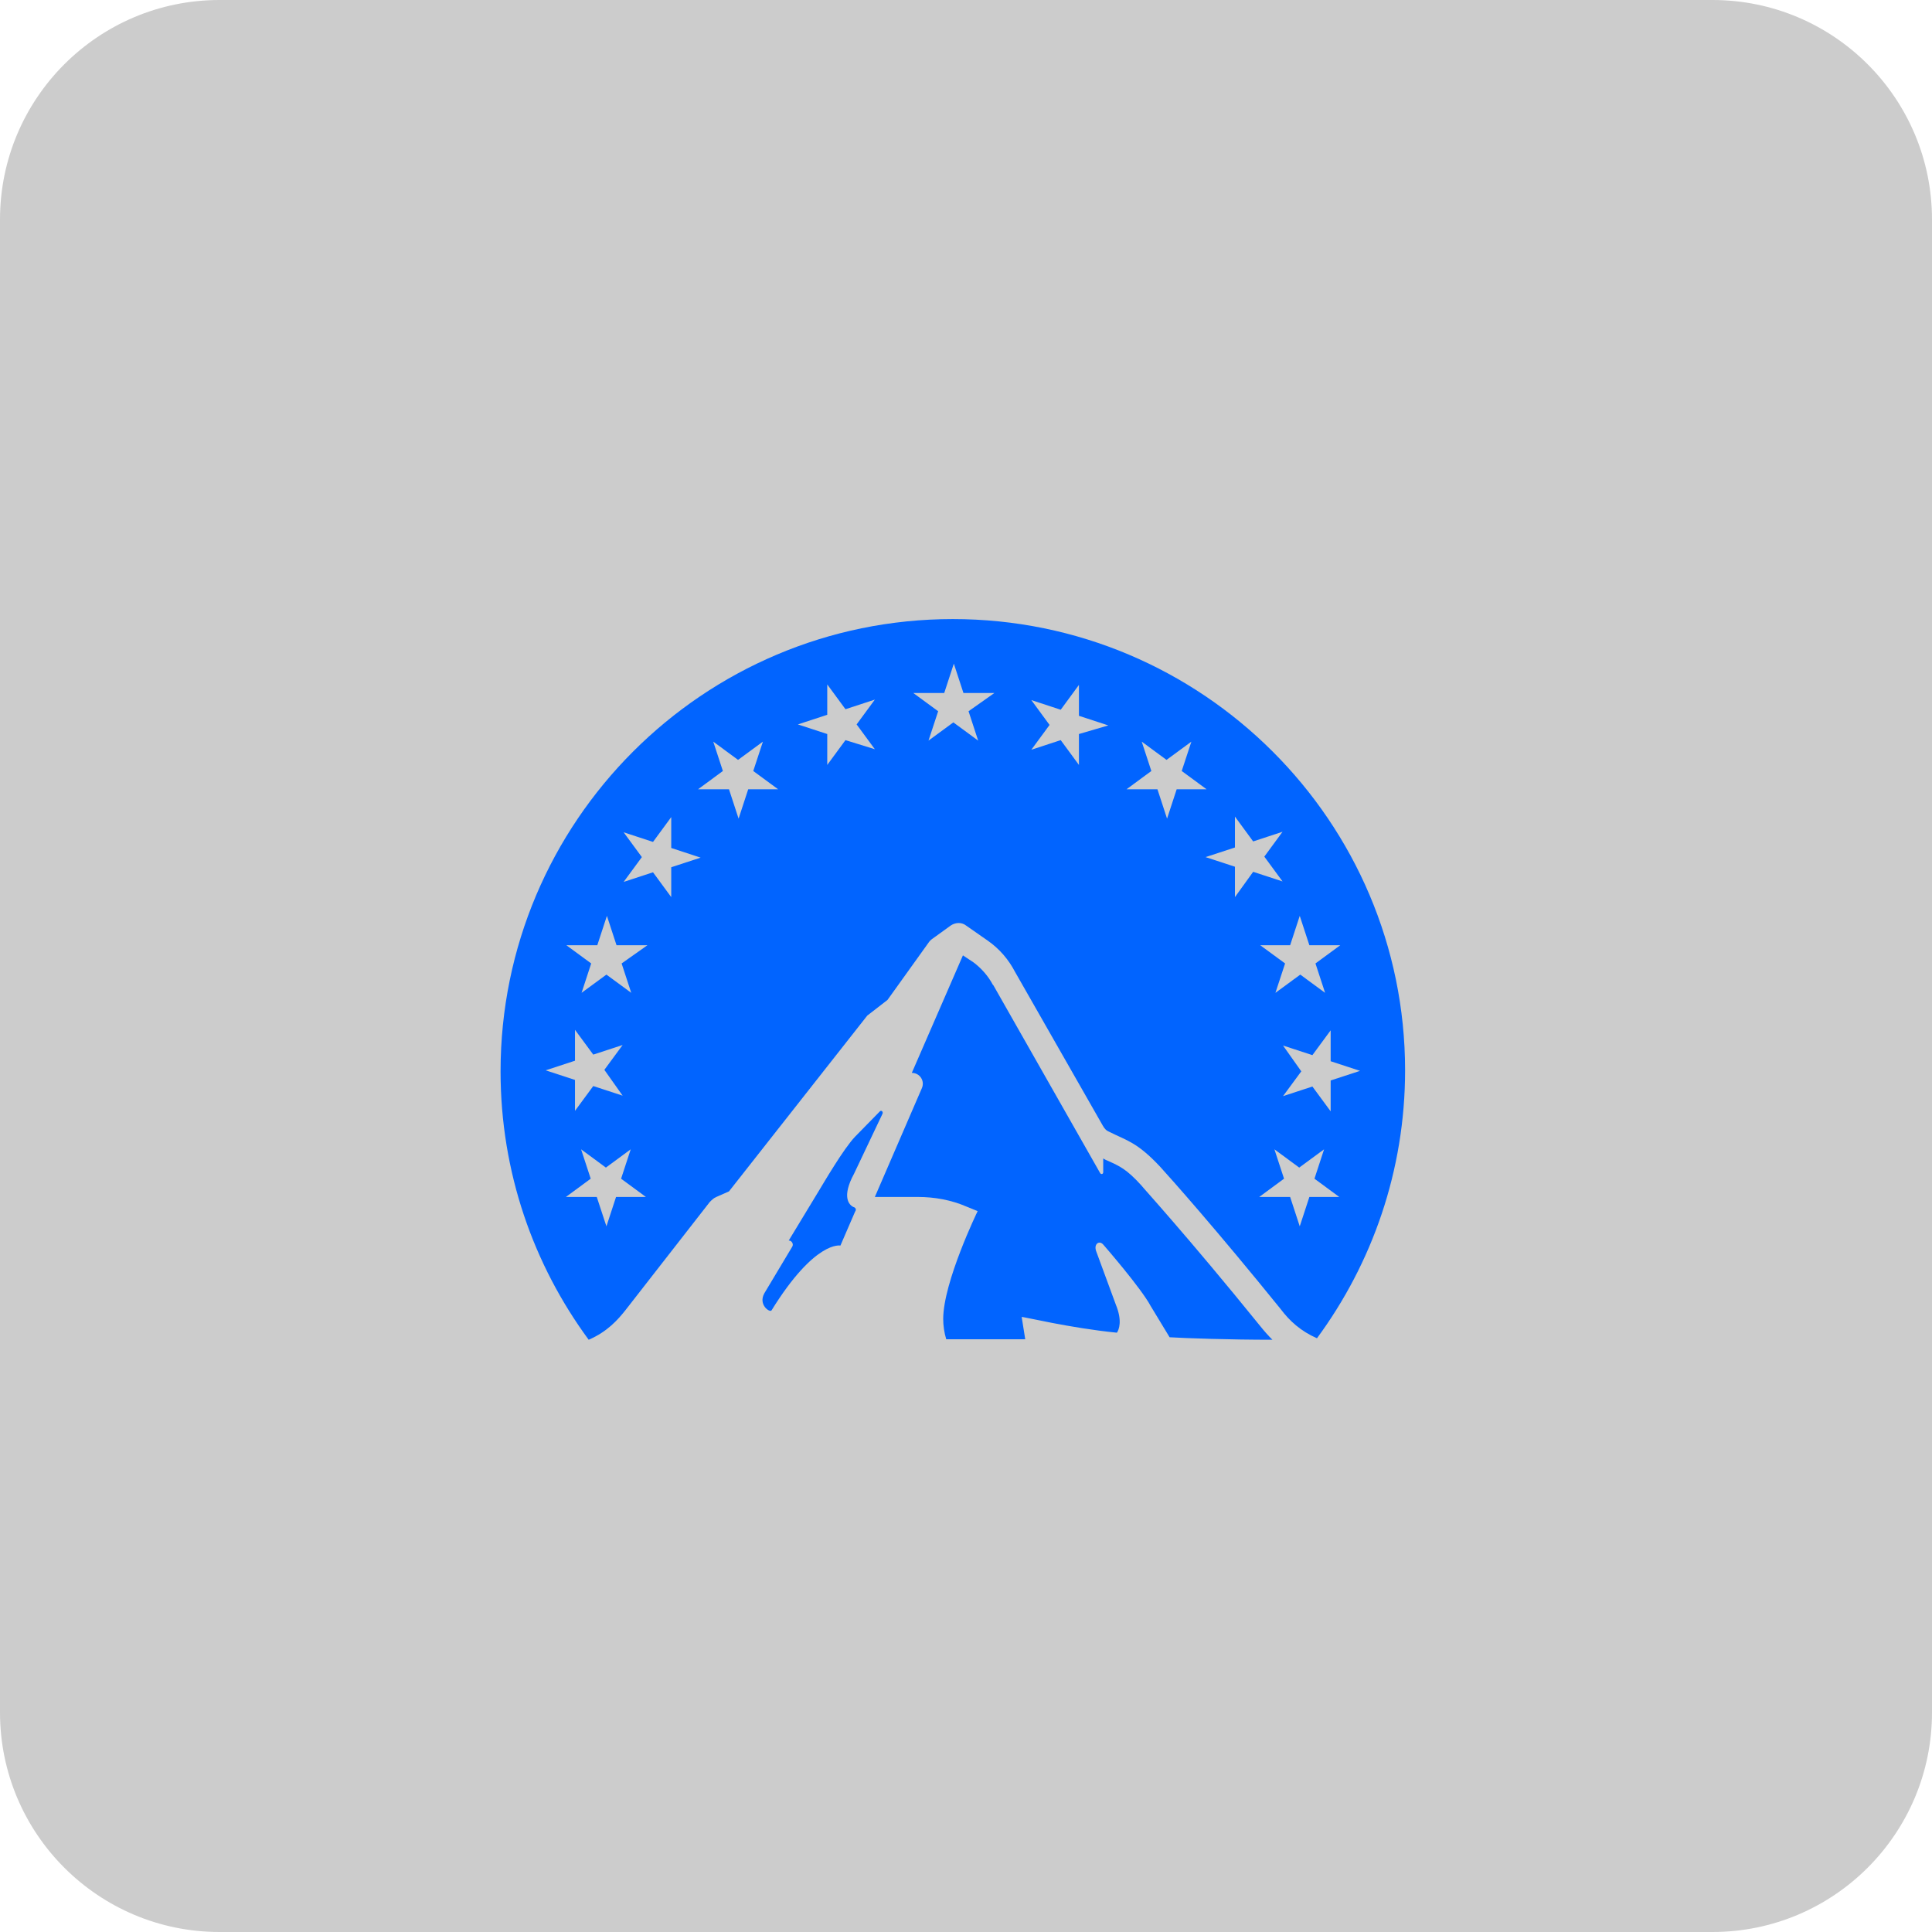
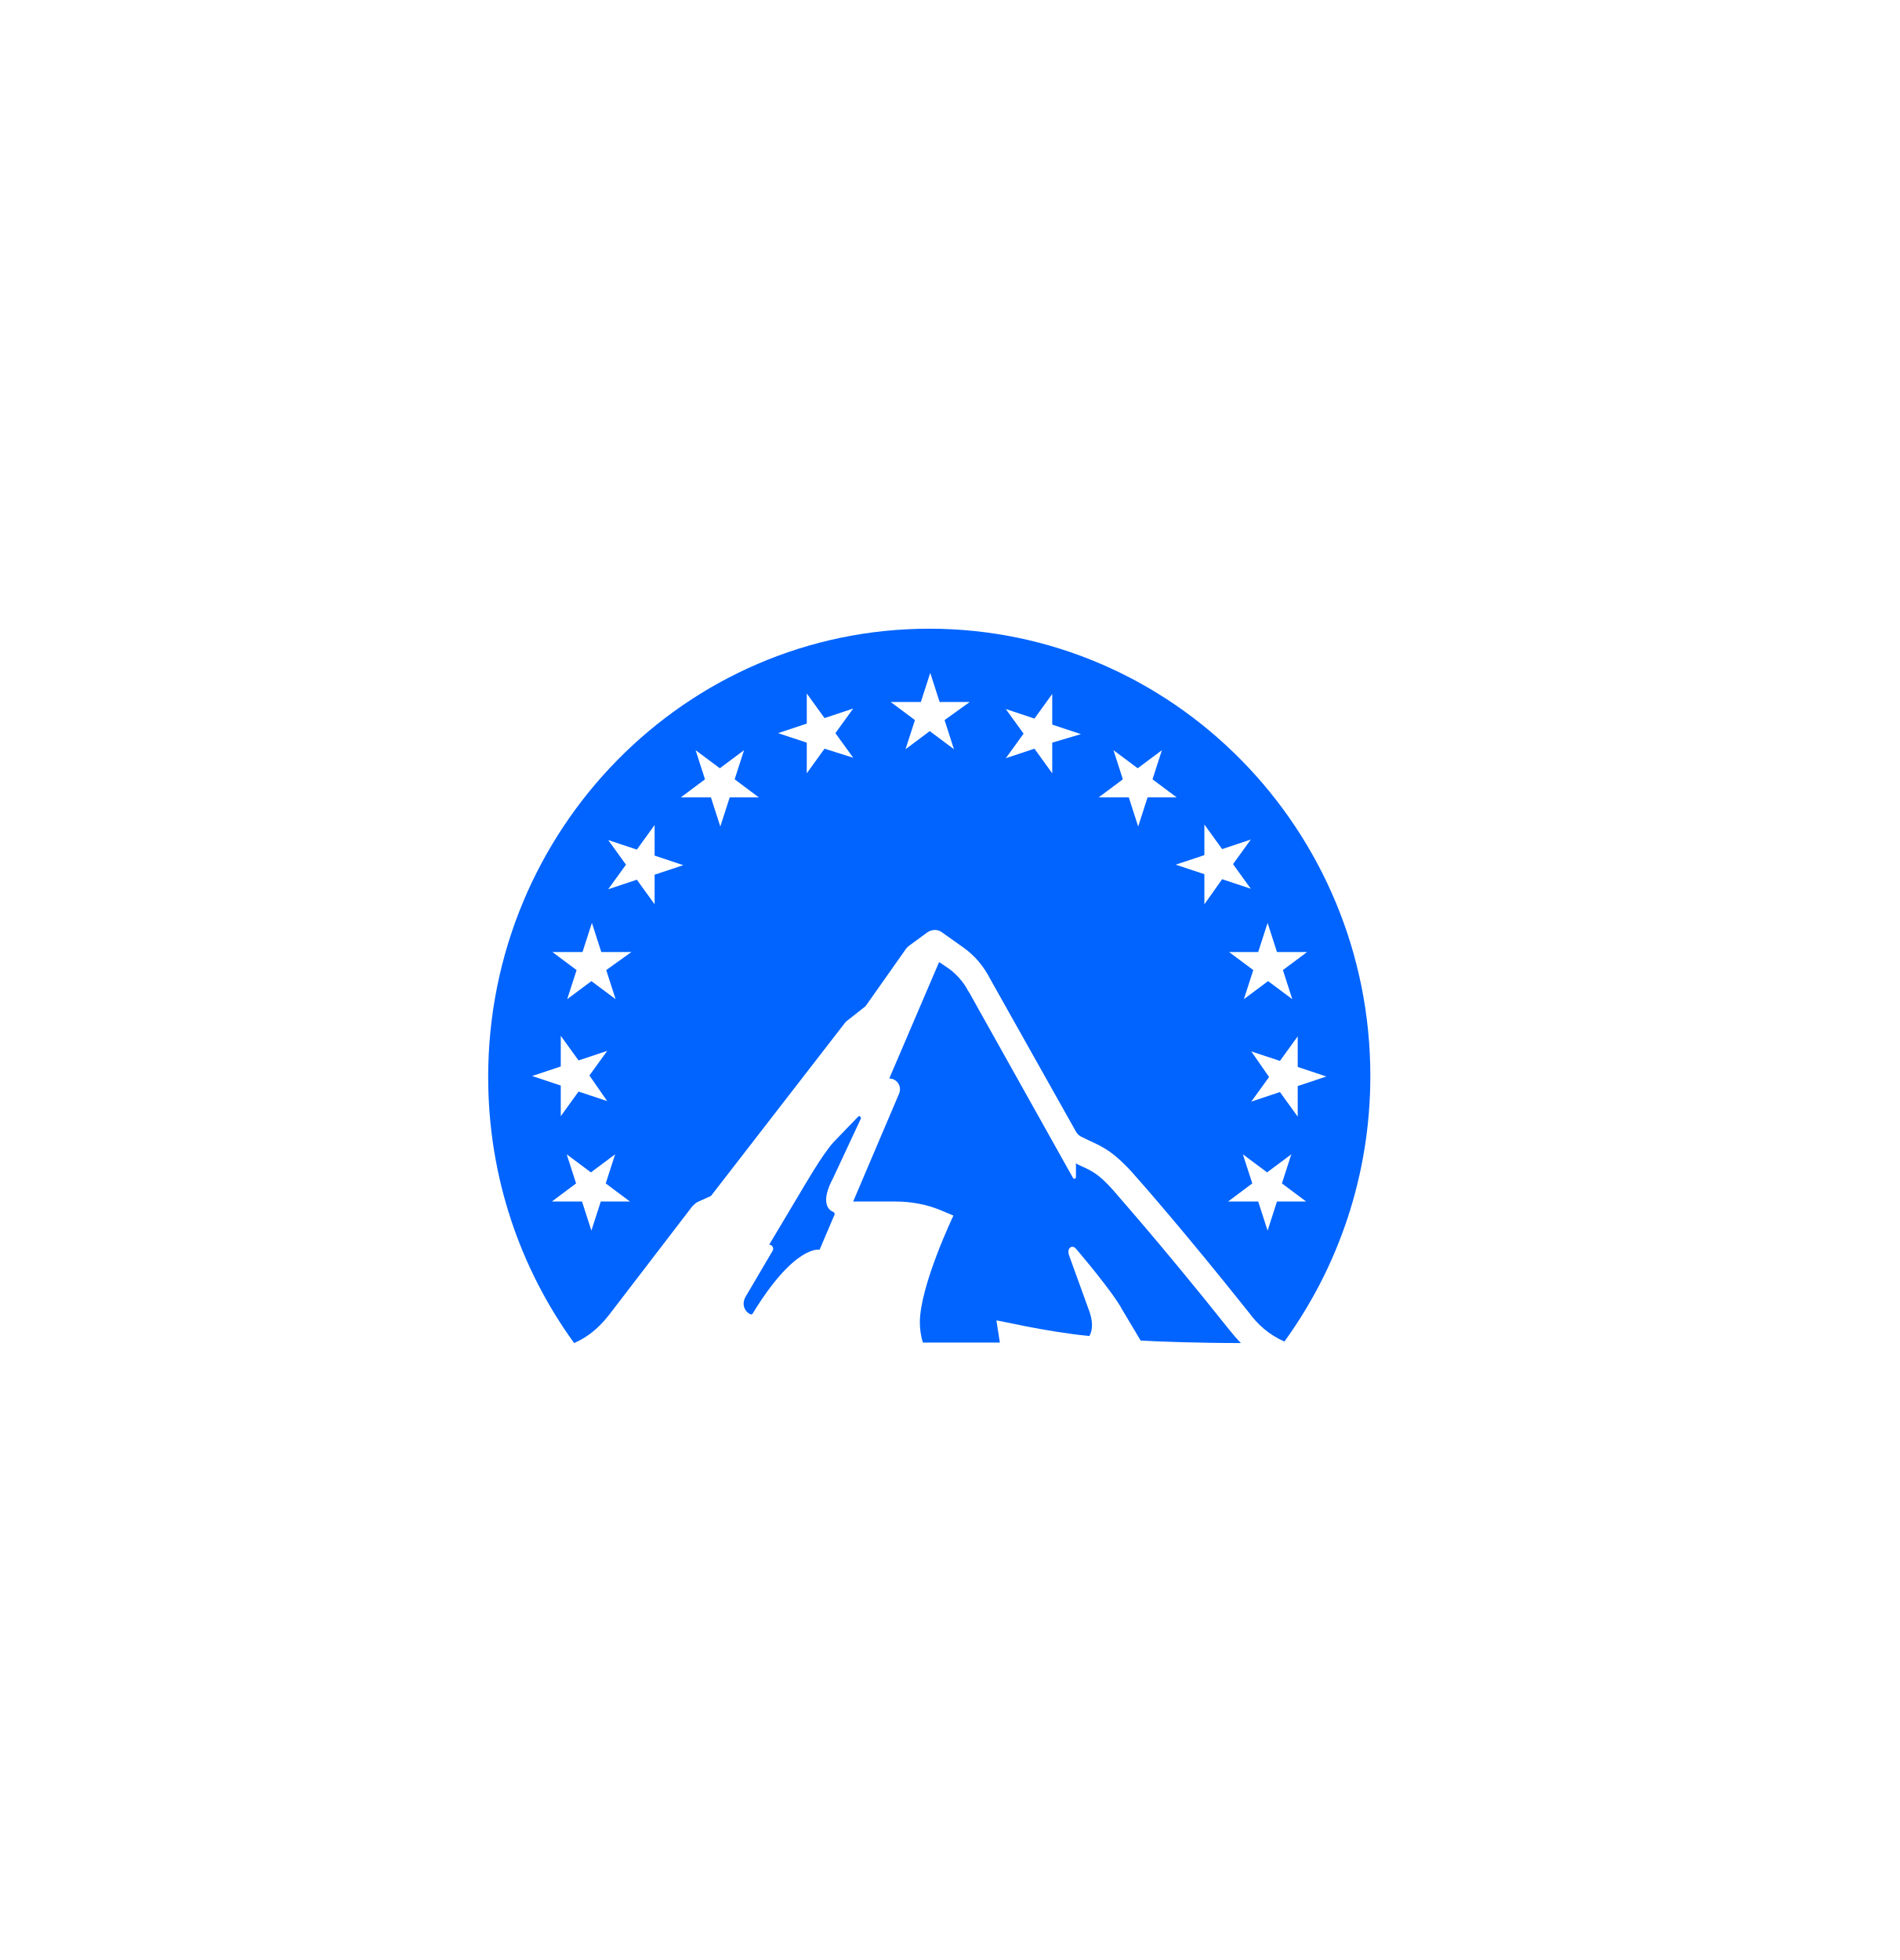
- <svg xmlns="http://www.w3.org/2000/svg" width="44" height="44" viewBox="0 0 44 44" fill="none">
-   <rect width="44" height="44" rx="5" fill="black" fill-opacity="0.2" />
-   <path d="M19.439 27.49C19.336 27.444 19.163 27.26 19.451 26.729L20.097 25.368C20.12 25.322 20.074 25.276 20.039 25.31L19.474 25.887C19.209 26.164 18.747 26.96 18.655 27.11L17.963 28.252C18.032 28.252 18.078 28.332 18.044 28.39L17.409 29.451C17.259 29.716 17.536 29.901 17.571 29.843C18.563 28.24 19.14 28.367 19.14 28.367L19.474 27.594C19.509 27.548 19.486 27.502 19.439 27.49Z" fill="#0164FF" />
-   <path d="M21.7 14.099C16.014 14.099 11.4 18.713 11.4 24.399C11.4 26.695 12.15 28.805 13.407 30.512C13.834 30.328 14.076 30.051 14.249 29.832L16.164 27.375C16.21 27.329 16.256 27.283 16.314 27.26L16.602 27.133L19.751 23.13L20.212 22.773L21.146 21.47C21.169 21.435 21.204 21.4 21.239 21.377L21.654 21.077C21.758 21.008 21.896 20.997 22 21.077L22.496 21.423C22.761 21.608 22.969 21.85 23.119 22.138L25.114 25.633C25.16 25.714 25.195 25.749 25.276 25.783C25.668 25.979 25.898 26.014 26.418 26.568C26.66 26.833 27.698 27.998 29.163 29.809C29.37 30.085 29.624 30.316 29.993 30.478C31.25 28.771 32 26.66 32 24.376C32 18.713 27.386 14.099 21.7 14.099ZM14.18 24.953L13.511 24.734L13.095 25.299V24.595L12.427 24.376L13.095 24.157V23.453L13.511 24.018L14.18 23.799L13.764 24.365L14.18 24.953ZM14.03 27.26L13.811 27.929L13.591 27.26H12.888L13.453 26.844L13.234 26.175L13.799 26.591L14.364 26.175L14.145 26.844L14.71 27.26H14.03ZM14.157 21.942L14.376 22.611L13.811 22.196L13.245 22.611L13.464 21.942L12.899 21.527H13.603L13.822 20.858L14.041 21.527H14.745L14.157 21.942ZM15.287 20.431L14.872 19.866L14.203 20.085L14.618 19.52L14.203 18.955L14.872 19.174L15.287 18.609V19.312L15.956 19.532L15.287 19.751V20.431ZM17.04 17.975L16.821 18.644L16.602 17.975H15.898L16.463 17.559L16.244 16.89L16.809 17.306L17.375 16.89L17.155 17.559L17.721 17.975H17.04ZM19.255 16.856L18.84 17.421V16.717L18.171 16.498L18.84 16.279V15.587L19.255 16.152L19.924 15.933L19.509 16.498L19.924 17.063L19.255 16.856ZM22.058 16.198L22.277 16.867L21.712 16.452L21.146 16.867L21.366 16.198L20.8 15.783H21.504L21.723 15.114L21.942 15.783H22.646L22.058 16.198ZM24.572 16.717V17.421L24.157 16.856L23.488 17.075L23.903 16.51L23.488 15.944L24.157 16.164L24.572 15.598V16.302L25.241 16.521L24.572 16.717ZM29.22 23.811L29.889 24.03L30.305 23.465V24.169L30.974 24.388L30.305 24.607V25.31L29.889 24.745L29.22 24.964L29.636 24.399L29.22 23.811ZM26.579 18.644L26.36 17.975H25.656L26.221 17.559L26.002 16.89L26.567 17.306L27.133 16.89L26.913 17.559L27.479 17.975H26.798L26.579 18.644ZM28.125 20.431V19.739L27.456 19.52L28.125 19.301V18.597L28.54 19.163L29.209 18.943L28.794 19.509L29.209 20.074L28.54 19.855L28.125 20.431ZM29.382 21.527L29.601 20.858L29.82 21.527H30.524L29.959 21.942L30.178 22.611L29.613 22.196L29.047 22.611L29.267 21.942L28.701 21.527H29.382ZM29.82 27.26L29.601 27.929L29.382 27.26H28.678L29.243 26.844L29.024 26.175L29.589 26.591L30.155 26.175L29.936 26.844L30.501 27.26H29.82Z" fill="#0164FF" />
-   <path d="M25.437 30.351C25.483 30.282 25.564 30.085 25.414 29.716L24.964 28.494C24.906 28.332 25.033 28.24 25.125 28.344C25.125 28.344 25.991 29.336 26.21 29.751L26.637 30.455C27.006 30.478 28.009 30.512 28.978 30.512C28.886 30.42 28.793 30.316 28.701 30.201C27.04 28.148 25.991 27.006 25.991 26.994C25.656 26.625 25.495 26.556 25.241 26.441C25.206 26.429 25.16 26.406 25.125 26.383V26.695C25.125 26.741 25.079 26.752 25.056 26.718L22.623 22.438L22.611 22.427C22.507 22.231 22.357 22.058 22.173 21.919L21.93 21.758L20.766 24.434C20.95 24.434 21.066 24.618 20.996 24.78L19.924 27.26H20.904C21.285 27.26 21.665 27.329 22.011 27.479L22.265 27.583C22.265 27.583 21.481 29.197 21.481 30.039C21.481 30.189 21.504 30.351 21.55 30.501H23.349L23.268 29.993C23.292 29.982 24.376 30.247 25.437 30.351Z" fill="#0164FF" />
+ <svg xmlns="http://www.w3.org/2000/svg" width="63" height="65" viewBox="0 0 63 65" fill="none">
+   <path d="M27.613 40.179C27.465 40.112 27.219 39.846 27.629 39.08L28.547 37.115C28.579 37.049 28.514 36.982 28.465 37.032L27.662 37.864C27.285 38.264 26.63 39.413 26.498 39.629L25.515 41.277C25.614 41.277 25.679 41.394 25.63 41.477L24.729 43.009C24.516 43.392 24.909 43.658 24.958 43.575C26.367 41.261 27.187 41.444 27.187 41.444L27.662 40.328C27.711 40.262 27.678 40.195 27.613 40.179Z" fill="#0164FF" />
+   <path d="M30.824 20.85C22.747 20.85 16.193 27.509 16.193 35.717C16.193 39.03 17.258 42.077 19.044 44.54C19.65 44.274 19.994 43.874 20.24 43.558L22.959 40.012C23.025 39.946 23.09 39.879 23.172 39.846L23.582 39.663L28.055 33.886L28.71 33.37L30.037 31.488C30.07 31.438 30.119 31.388 30.168 31.355L30.758 30.922C30.906 30.822 31.102 30.806 31.25 30.922L31.954 31.422C32.331 31.688 32.626 32.038 32.839 32.454L35.673 37.498C35.739 37.615 35.788 37.665 35.903 37.715C36.46 37.998 36.788 38.048 37.525 38.847C37.869 39.23 39.343 40.911 41.424 43.525C41.719 43.924 42.08 44.257 42.604 44.49C44.39 42.026 45.455 38.98 45.455 35.684C45.455 27.509 38.901 20.85 30.824 20.85ZM20.141 36.516L19.191 36.2L18.601 37.016V36L17.651 35.684L18.601 35.367V34.352L19.191 35.167L20.141 34.851L19.552 35.667L20.141 36.516ZM19.928 39.846L19.617 40.811L19.306 39.846H18.306L19.109 39.246L18.798 38.281L19.601 38.88L20.404 38.281L20.092 39.246L20.895 39.846H19.928ZM20.109 32.171L20.42 33.136L19.617 32.537L18.814 33.136L19.126 32.171L18.323 31.572H19.322L19.634 30.606L19.945 31.572H20.944L20.109 32.171ZM21.714 29.99L21.125 29.174L20.174 29.491L20.764 28.675L20.174 27.859L21.125 28.175L21.714 27.36V28.375L22.665 28.691L21.714 29.008V29.99ZM24.205 26.444L23.893 27.41L23.582 26.444H22.583L23.385 25.845L23.074 24.879L23.877 25.478L24.68 24.879L24.369 25.845L25.171 26.444H24.205ZM27.35 24.829L26.761 25.645V24.629L25.81 24.313L26.761 23.997V22.998L27.35 23.814L28.301 23.497L27.711 24.313L28.301 25.129L27.35 24.829ZM31.332 23.88L31.643 24.846L30.84 24.246L30.037 24.846L30.349 23.88L29.546 23.281H30.545L30.857 22.315L31.168 23.281H32.167L31.332 23.88ZM34.903 24.629V25.645L34.313 24.829L33.363 25.145L33.953 24.33L33.363 23.514L34.313 23.83L34.903 23.014V24.03L35.854 24.346L34.903 24.629ZM41.506 34.868L42.456 35.184L43.046 34.368V35.384L43.996 35.7L43.046 36.017V37.032L42.456 36.216L41.506 36.533L42.096 35.717L41.506 34.868ZM37.754 27.41L37.443 26.444H36.443L37.246 25.845L36.935 24.879L37.738 25.478L38.541 24.879L38.229 25.845L39.032 26.444H38.065L37.754 27.41ZM39.95 29.99V28.991L38.999 28.675L39.95 28.358V27.343L40.539 28.159L41.49 27.842L40.9 28.658L41.49 29.474L40.539 29.157L39.95 29.99ZM41.735 31.572L42.047 30.606L42.358 31.572H43.357L42.555 32.171L42.866 33.136L42.063 32.537L41.26 33.136L41.572 32.171L40.769 31.572H41.735ZM42.358 39.846L42.047 40.811L41.735 39.846H40.736L41.539 39.246L41.227 38.281L42.03 38.88L42.833 38.281L42.522 39.246L43.325 39.846H42.358Z" fill="#0164FF" />
+   <path d="M36.132 44.307C36.197 44.208 36.312 43.924 36.099 43.392L35.46 41.627C35.378 41.394 35.559 41.261 35.69 41.411C35.69 41.411 36.918 42.842 37.23 43.442L37.836 44.457C38.36 44.49 39.786 44.54 41.162 44.54C41.031 44.407 40.9 44.257 40.769 44.091C38.409 41.128 36.918 39.479 36.918 39.463C36.443 38.93 36.214 38.83 35.853 38.664C35.804 38.647 35.739 38.614 35.69 38.58V39.03C35.69 39.096 35.624 39.113 35.591 39.063L32.134 32.887L32.118 32.87C31.971 32.587 31.758 32.337 31.495 32.138L31.151 31.904L29.497 35.767C29.759 35.767 29.922 36.033 29.824 36.266L28.3 39.846H29.693C30.234 39.846 30.774 39.946 31.266 40.162L31.626 40.312C31.626 40.312 30.512 42.642 30.512 43.858C30.512 44.074 30.545 44.307 30.611 44.524H33.166L33.052 43.791C33.085 43.775 34.625 44.157 36.132 44.307Z" fill="#0164FF" />
</svg>
